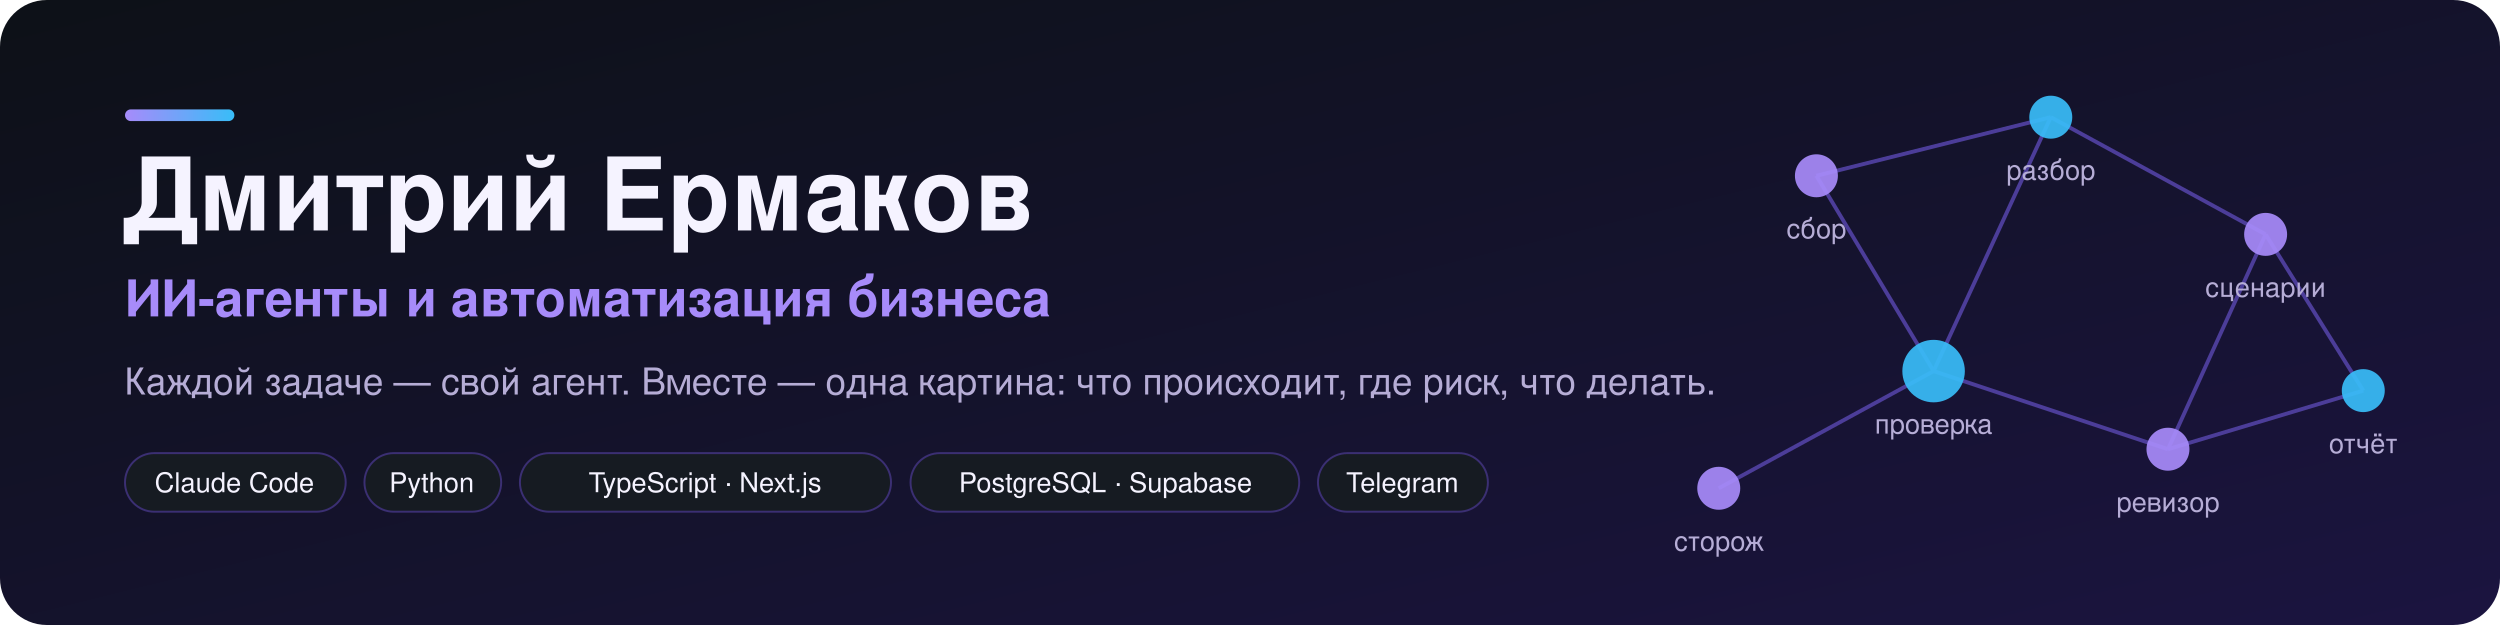
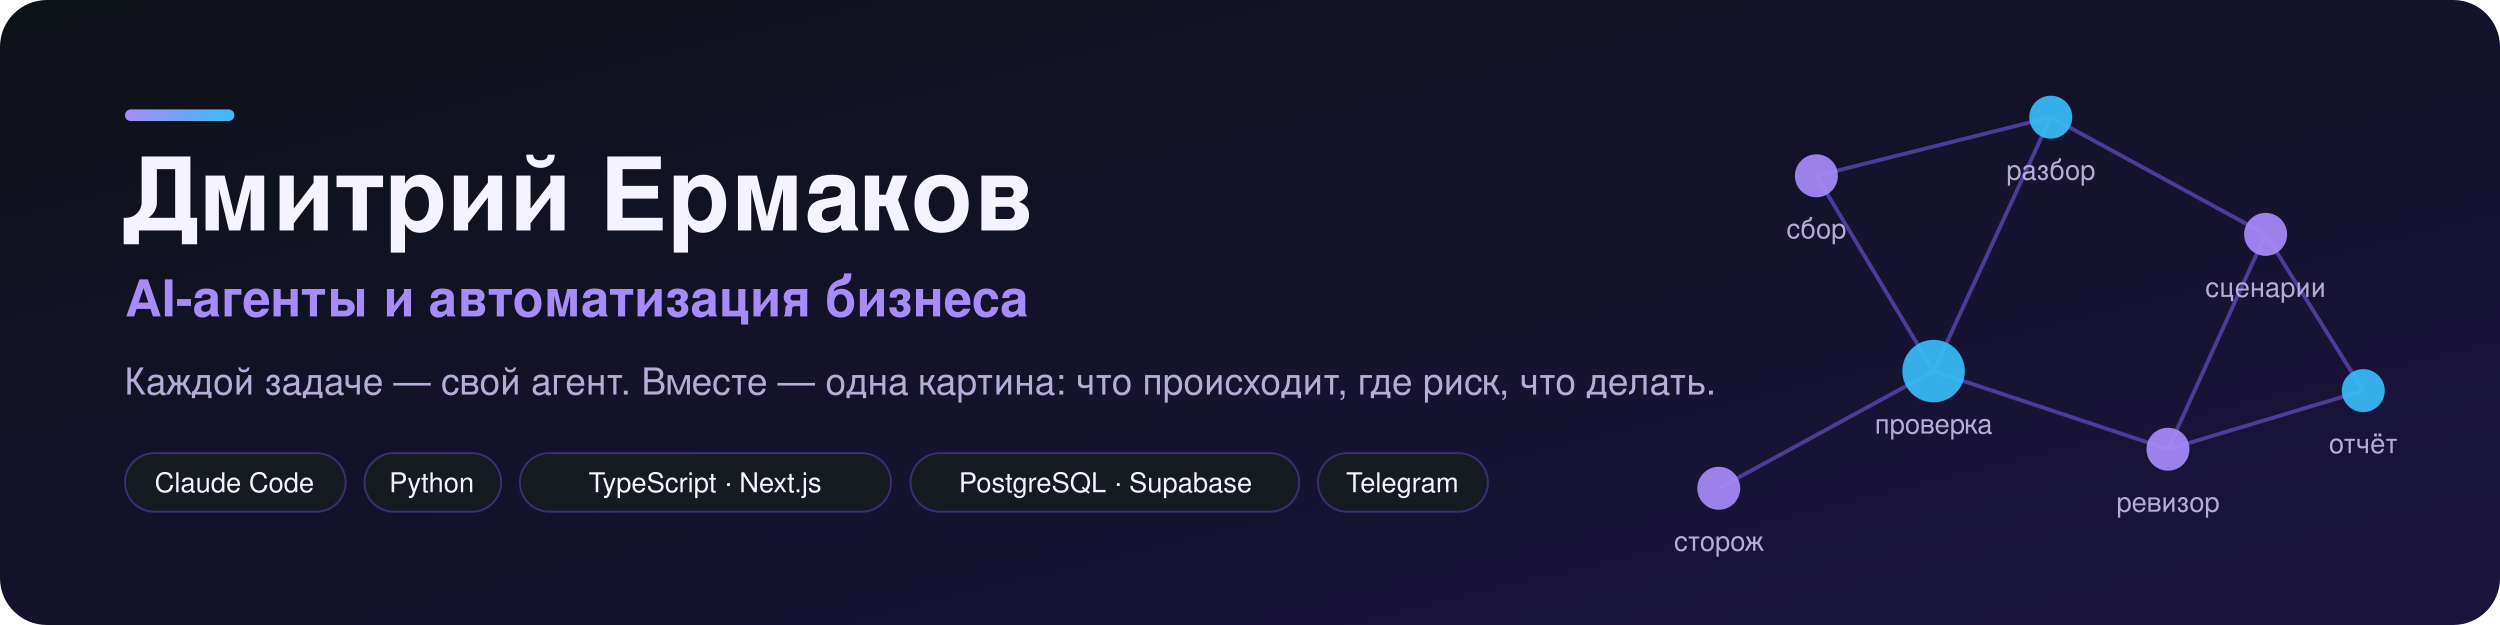
<svg xmlns="http://www.w3.org/2000/svg" width="1280" height="320" viewBox="0 0 1280 320">
  <defs>
    <linearGradient id="g" x1="0" y1="0" x2="1" y2="1">
      <stop offset="0" stop-color="#0d1117" />
      <stop offset="1" stop-color="#1b1440" />
    </linearGradient>
    <linearGradient id="a" x1="0" y1="0" x2="1" y2="0">
      <stop offset="0" stop-color="#a78bfa" />
      <stop offset="1" stop-color="#38bdf8" />
    </linearGradient>
  </defs>
  <rect width="1280" height="320" rx="24" fill="url(#g)" />
  <rect x="64" y="56" width="56" height="6" rx="3" fill="url(#a)" />
  <text x="64" y="118" font-family="-apple-system, 'Segoe UI', Helvetica, Arial, sans-serif" font-size="52" font-weight="700" fill="#f5f3ff">Дмитрий Ермаков</text>
-   <text x="64" y="162" font-family="-apple-system, 'Segoe UI', Helvetica, Arial, sans-serif" font-size="26" font-weight="600" fill="#a78bfa">ИИ-агенты и автоматизация бизнеса</text>
+   <text x="64" y="162" font-family="-apple-system, 'Segoe UI', Helvetica, Arial, sans-serif" font-size="26" font-weight="600" fill="#a78bfa">AI-агенты и автоматизация бизнеса</text>
  <text x="64" y="202" font-family="-apple-system, 'Segoe UI', Helvetica, Arial, sans-serif" font-size="19" fill="#b6add6">Каждой задаче — свой агент. Вместе — одна картина: что происходит, где риск, что делать.</text>
  <rect x="64" y="232" rx="15" width="113" height="30" fill="#161b22" stroke="#3b2f73" />
  <text x="120" y="252" text-anchor="middle" font-family="-apple-system, 'Segoe UI', Helvetica, Arial, sans-serif" font-size="14" fill="#f5f3ff">Claude Code</text>
  <rect x="186.6" y="232" rx="15" width="70" height="30" fill="#161b22" stroke="#3b2f73" />
  <text x="221" y="252" text-anchor="middle" font-family="-apple-system, 'Segoe UI', Helvetica, Arial, sans-serif" font-size="14" fill="#f5f3ff">Python</text>
  <rect x="266.2" y="232" rx="15" width="190" height="30" fill="#161b22" stroke="#3b2f73" />
  <text x="361" y="252" text-anchor="middle" font-family="-apple-system, 'Segoe UI', Helvetica, Arial, sans-serif" font-size="14" fill="#f5f3ff">TypeScript · Next.js</text>
  <rect x="466.2" y="232" rx="15" width="199" height="30" fill="#161b22" stroke="#3b2f73" />
  <text x="566" y="252" text-anchor="middle" font-family="-apple-system, 'Segoe UI', Helvetica, Arial, sans-serif" font-size="14" fill="#f5f3ff">PostgreSQL · Supabase</text>
  <rect x="674.8" y="232" rx="15" width="87" height="30" fill="#161b22" stroke="#3b2f73" />
  <text x="718" y="252" text-anchor="middle" font-family="-apple-system, 'Segoe UI', Helvetica, Arial, sans-serif" font-size="14" fill="#f5f3ff">Telegram</text>
  <line x1="930" y1="90" x2="1050" y2="60" stroke="#4c3d99" stroke-width="2" />
  <line x1="1050" y1="60" x2="1160" y2="120" stroke="#4c3d99" stroke-width="2" />
  <line x1="930" y1="90" x2="990" y2="190" stroke="#4c3d99" stroke-width="2" />
  <line x1="990" y1="190" x2="1110" y2="230" stroke="#4c3d99" stroke-width="2" />
  <line x1="1110" y1="230" x2="1210" y2="200" stroke="#4c3d99" stroke-width="2" />
  <line x1="1160" y1="120" x2="1210" y2="200" stroke="#4c3d99" stroke-width="2" />
  <line x1="990" y1="190" x2="880" y2="250" stroke="#4c3d99" stroke-width="2" />
  <line x1="1050" y1="60" x2="990" y2="190" stroke="#4c3d99" stroke-width="2" />
  <line x1="1160" y1="120" x2="1110" y2="230" stroke="#4c3d99" stroke-width="2" />
  <circle cx="930" cy="90" r="11" fill="#a78bfa" opacity="0.92" />
  <text x="930" y="122" text-anchor="middle" font-family="-apple-system, 'Segoe UI', Helvetica, Arial, sans-serif" font-size="14" fill="#b6add6">сбор</text>
  <circle cx="1050" cy="60" r="11" fill="#38bdf8" opacity="0.92" />
  <text x="1050" y="92" text-anchor="middle" font-family="-apple-system, 'Segoe UI', Helvetica, Arial, sans-serif" font-size="14" fill="#b6add6">разбор</text>
  <circle cx="1160" cy="120" r="11" fill="#a78bfa" opacity="0.92" />
  <text x="1160" y="152" text-anchor="middle" font-family="-apple-system, 'Segoe UI', Helvetica, Arial, sans-serif" font-size="14" fill="#b6add6">сценарии</text>
  <circle cx="990" cy="190" r="16" fill="#38bdf8" opacity="0.92" />
  <text x="990" y="222" text-anchor="middle" font-family="-apple-system, 'Segoe UI', Helvetica, Arial, sans-serif" font-size="14" fill="#b6add6">проверка</text>
  <circle cx="1110" cy="230" r="11" fill="#a78bfa" opacity="0.92" />
  <text x="1110" y="262" text-anchor="middle" font-family="-apple-system, 'Segoe UI', Helvetica, Arial, sans-serif" font-size="14" fill="#b6add6">ревизор</text>
  <circle cx="1210" cy="200" r="11" fill="#38bdf8" opacity="0.92" />
  <text x="1210" y="232" text-anchor="middle" font-family="-apple-system, 'Segoe UI', Helvetica, Arial, sans-serif" font-size="14" fill="#b6add6">отчёт</text>
  <circle cx="880" cy="250" r="11" fill="#a78bfa" opacity="0.92" />
  <text x="880" y="282" text-anchor="middle" font-family="-apple-system, 'Segoe UI', Helvetica, Arial, sans-serif" font-size="14" fill="#b6add6">сторож</text>
</svg>
